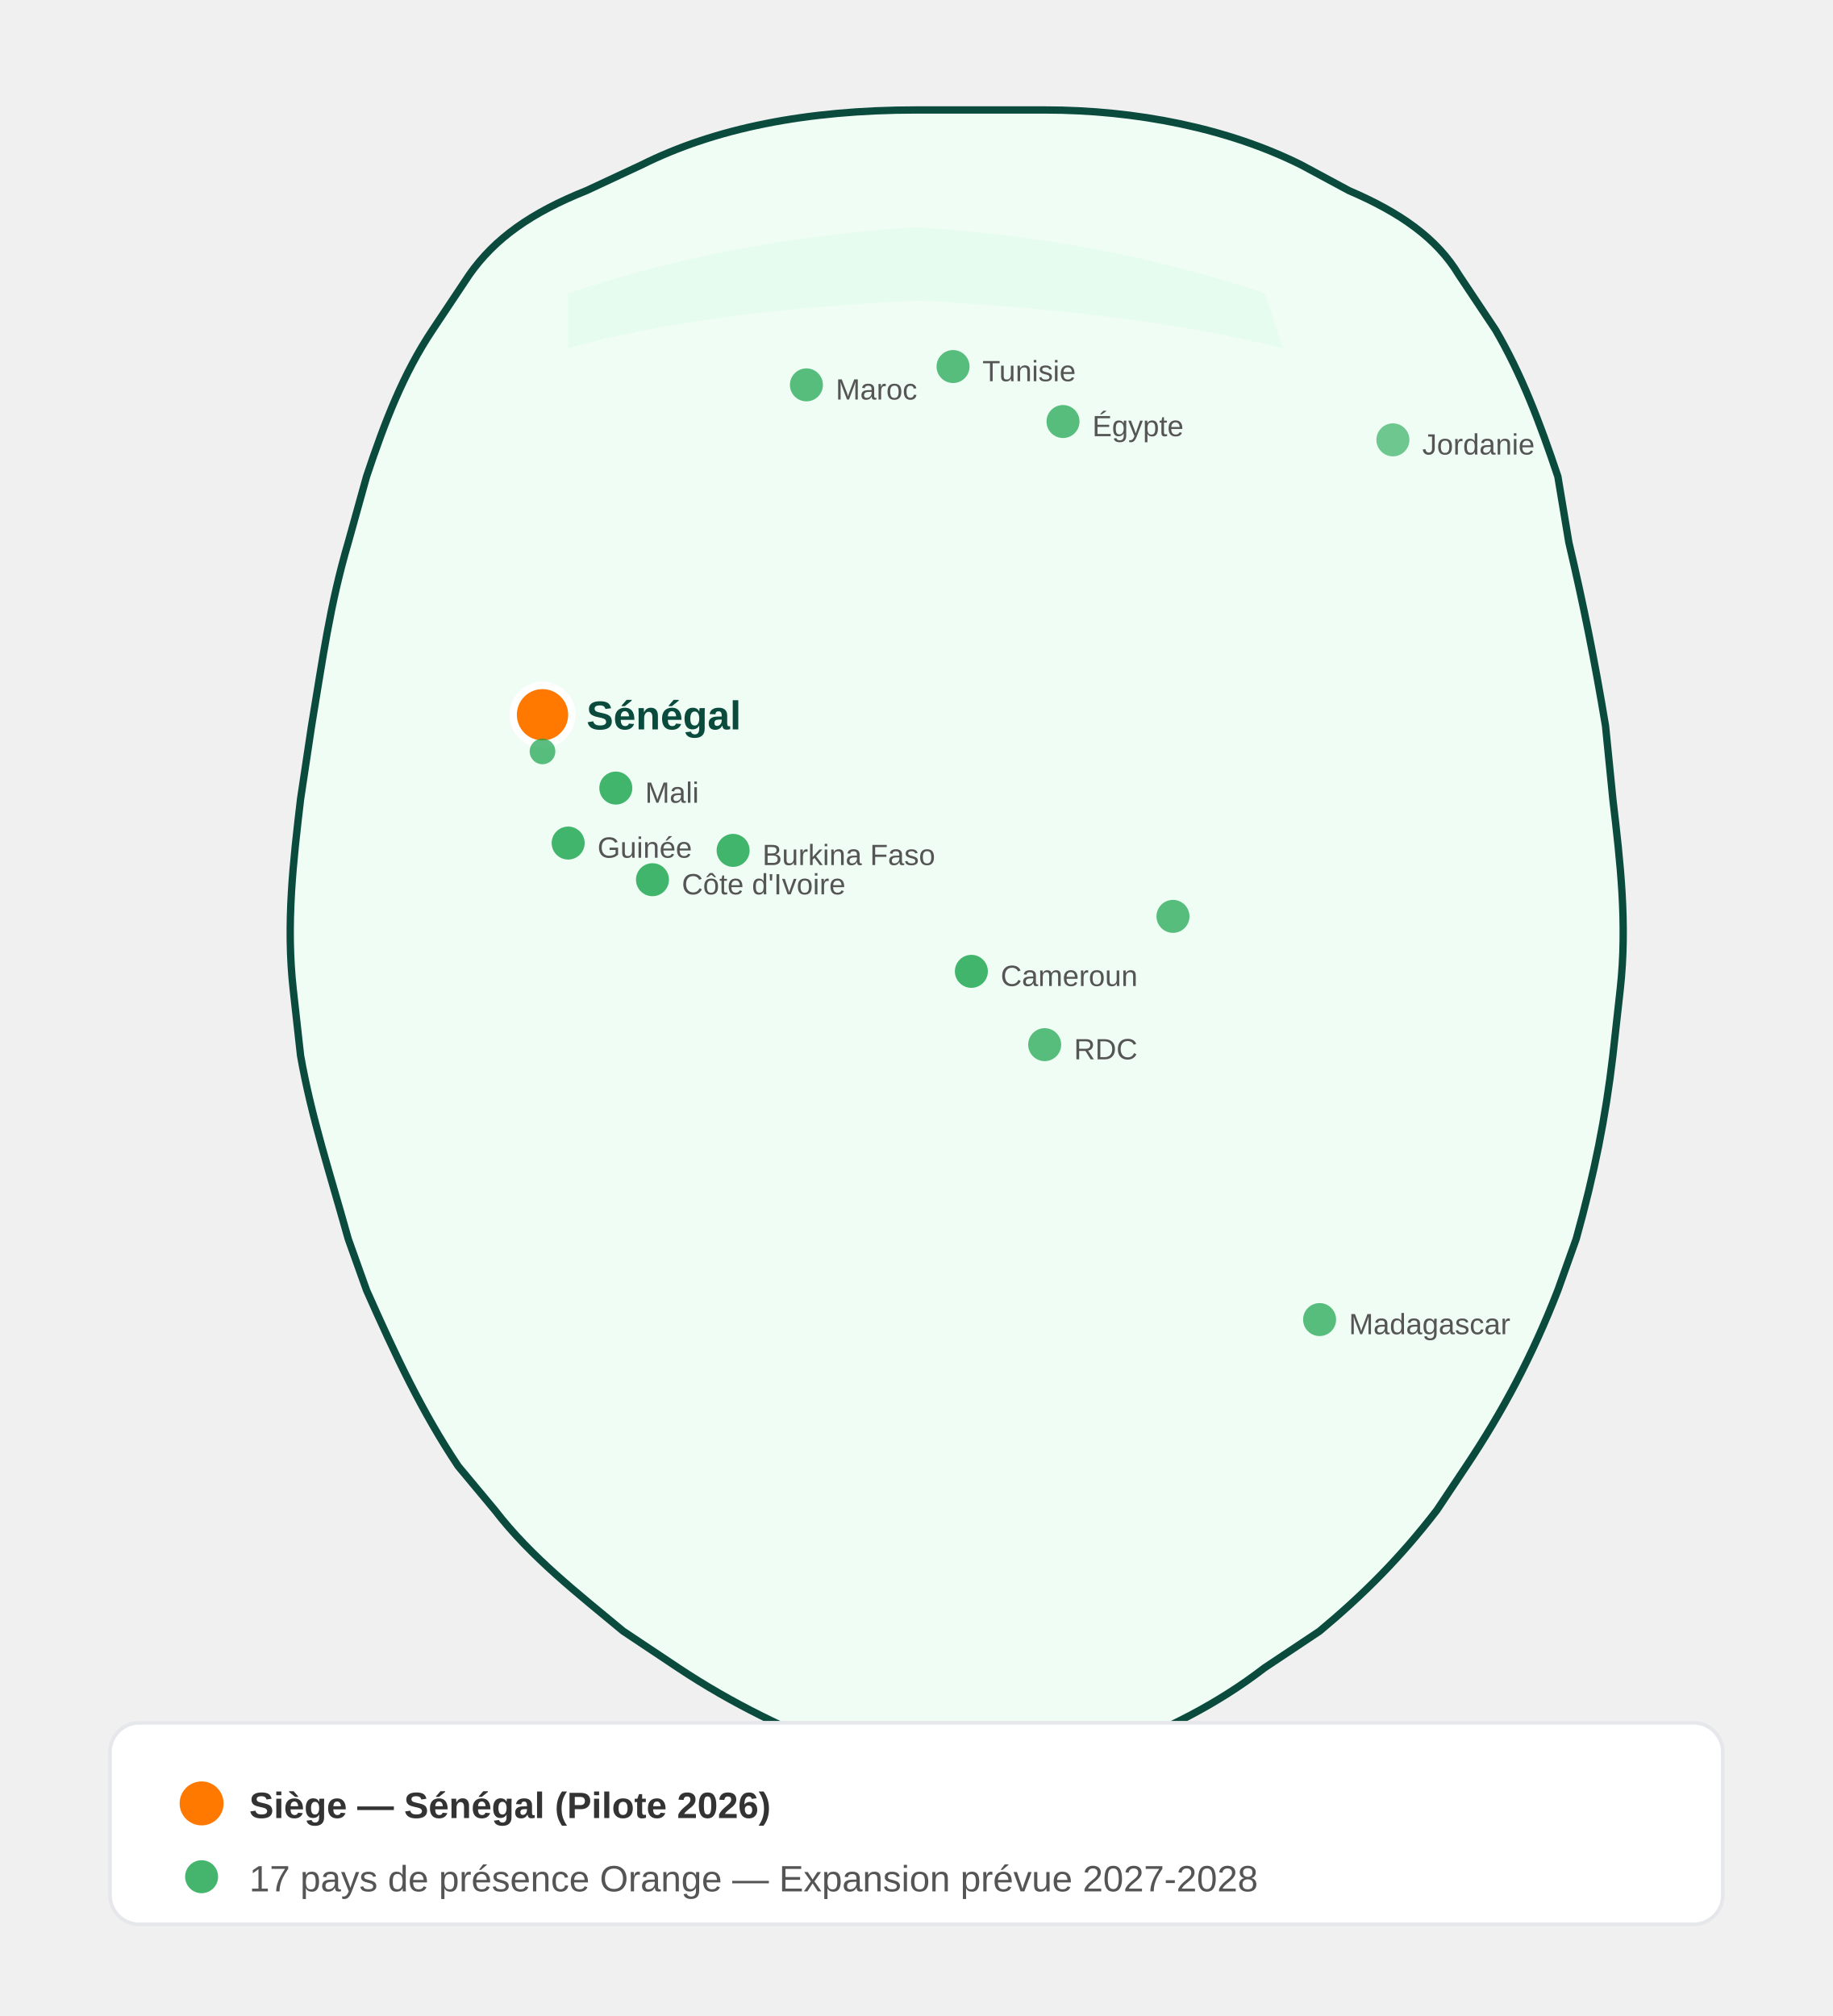
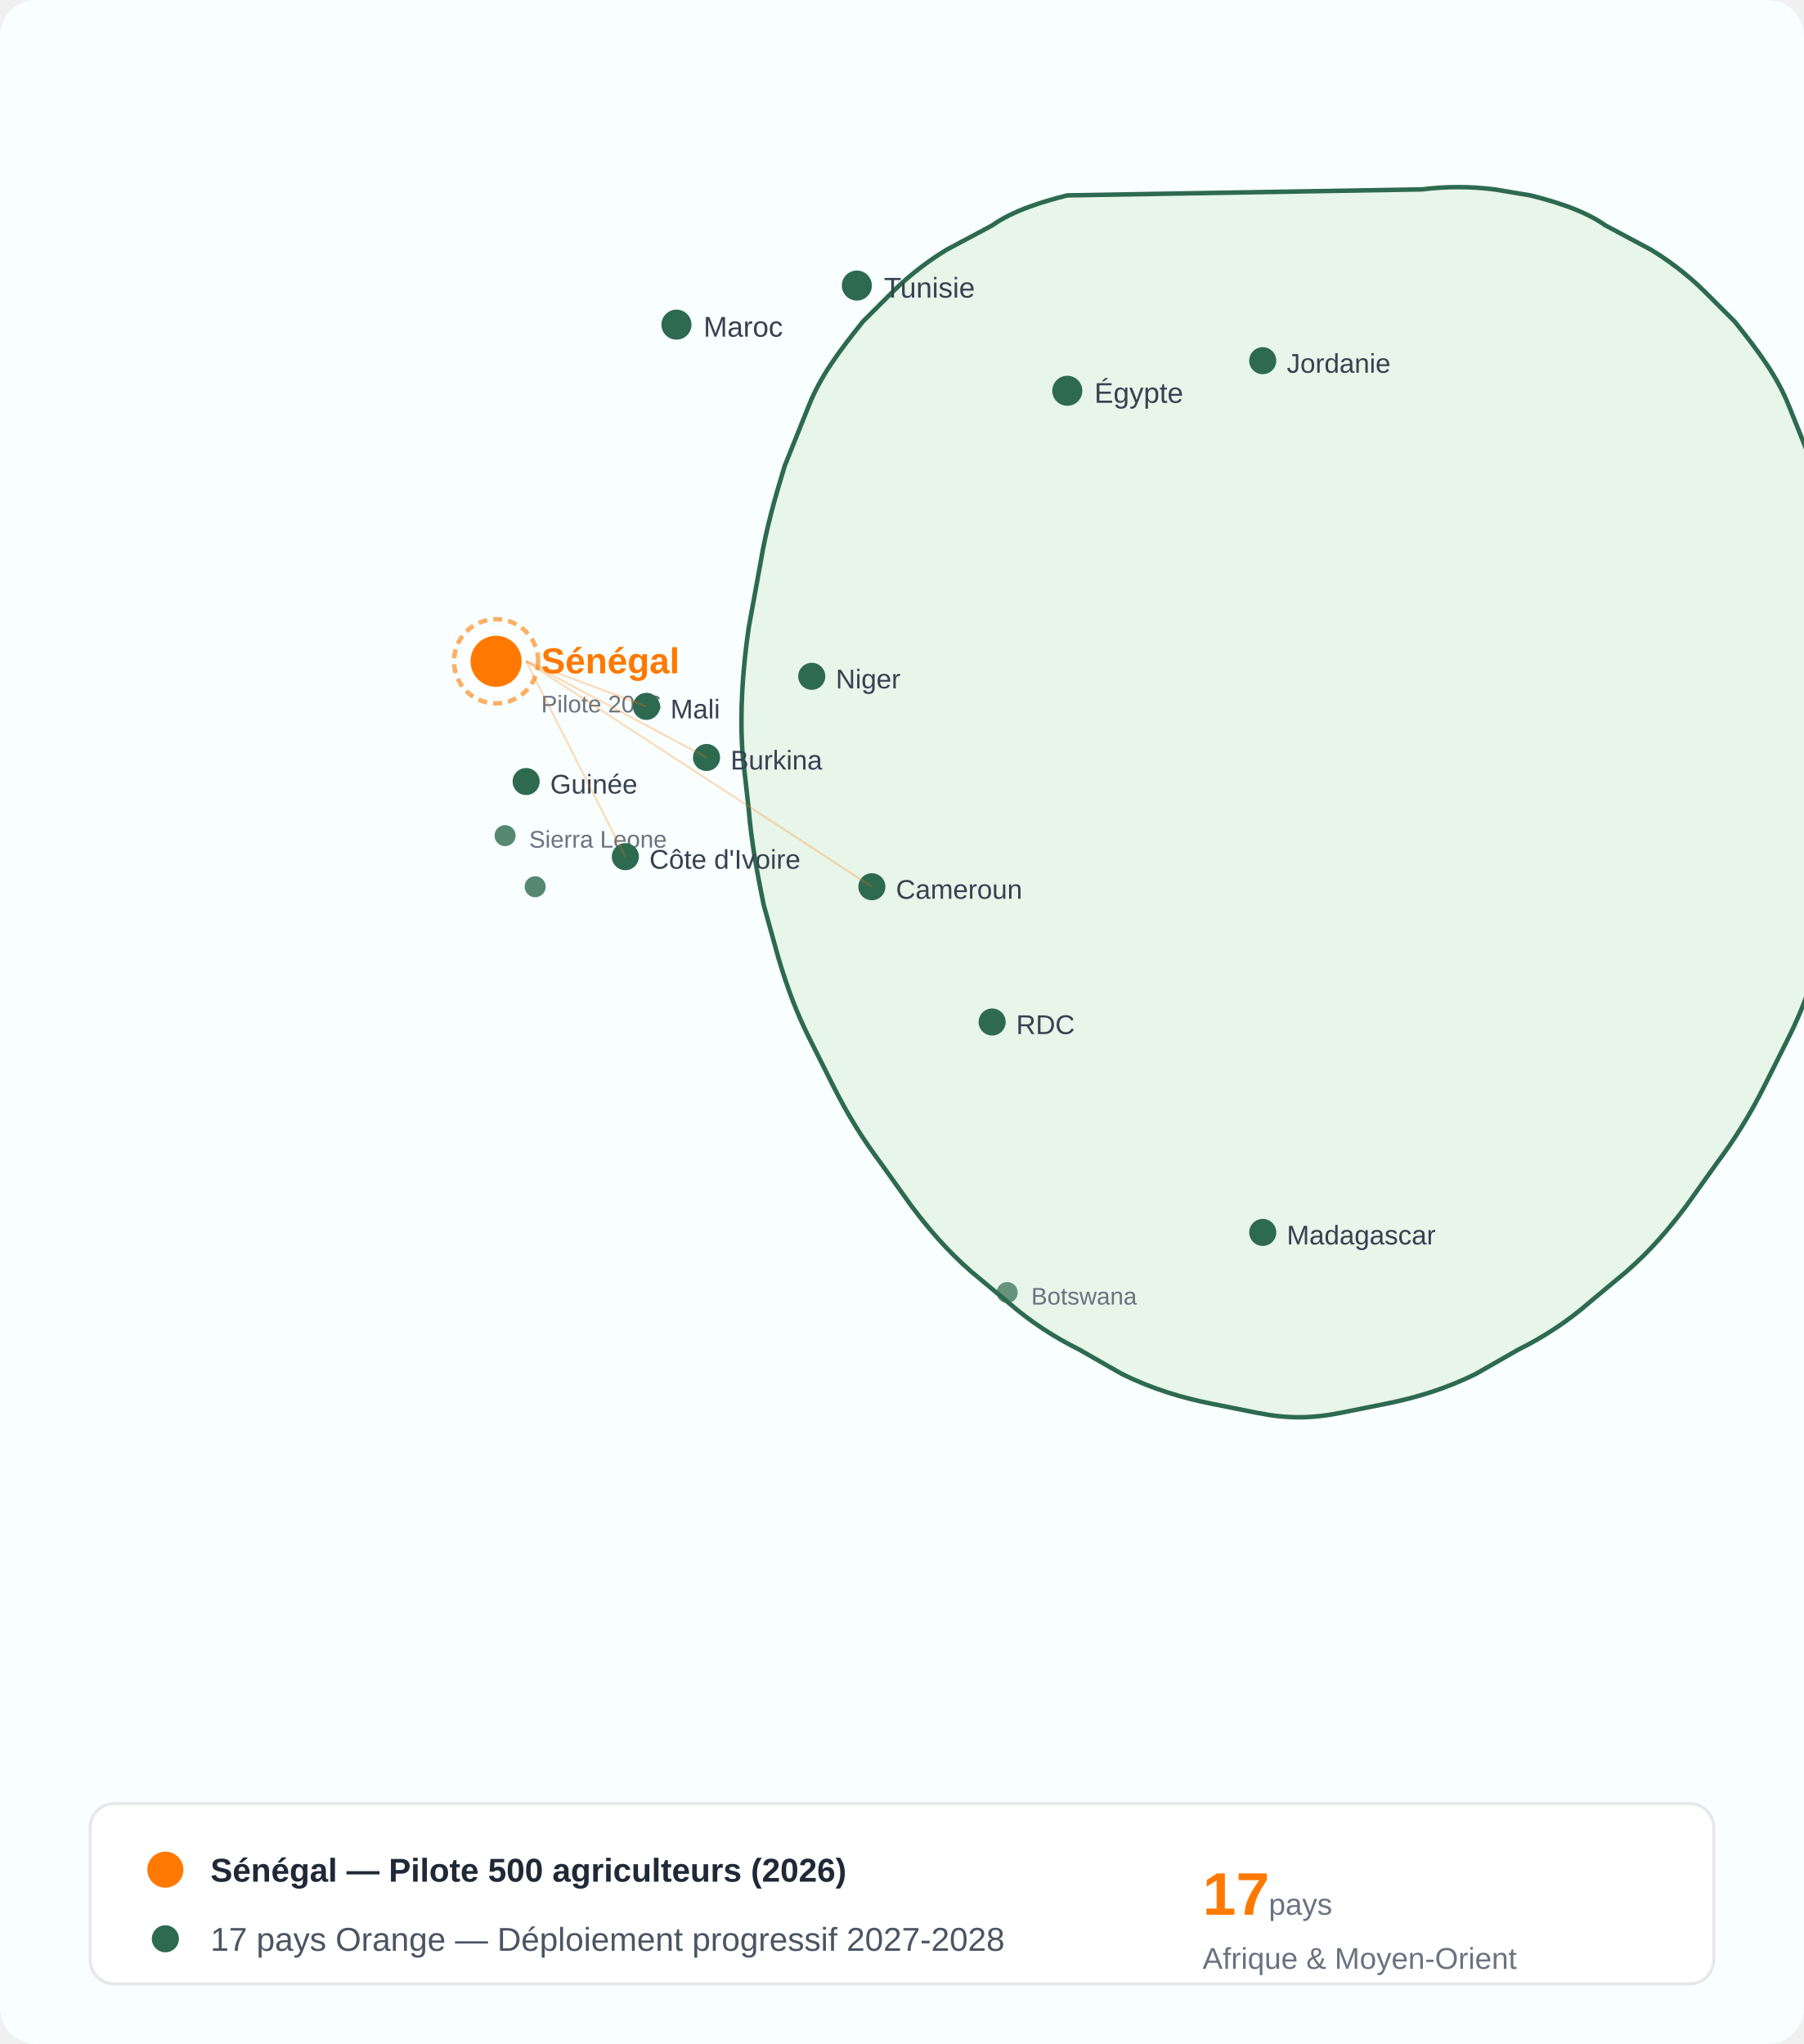
- <svg xmlns="http://www.w3.org/2000/svg" viewBox="0 0 500 550" fill="none">
-   <path d="M250 30 C220 30 195 35 175 45 L160 52 C145 58 135 65 128 75 L118 90 C110 102 105 115 100 130 L95 148 C90 165 88 180 85 198 L82 218 C80 235 78 252 80 270 L82 288 C85 305 90 320 95 338 L100 352 C108 370 115 385 125 400 L135 412 C145 425 158 435 170 445 L185 455 C200 465 215 472 230 478 L248 483 C260 486 272 486 285 483 L302 478 C318 472 332 465 345 455 L360 445 C372 435 382 425 392 412 L400 400 C410 385 418 370 425 352 L430 338 C435 320 438 305 440 288 L442 270 C444 252 442 235 440 218 L438 198 C435 180 432 165 428 148 L425 130 C420 115 415 102 408 90 L398 75 C392 65 382 58 368 52 L355 45 C335 35 310 30 285 30 Z" fill="#f0fdf4" stroke="#0a4b3e" stroke-width="2" />
-   <path d="M155 80 Q200 65 250 62 Q300 65 345 80 L350 95 Q310 85 250 82 Q190 85 155 95 Z" fill="#dcfce7" opacity="0.5" />
-   <circle cx="148" cy="195" r="8" fill="#FF7900" stroke="#fff" stroke-width="2" />
-   <text x="160" y="199" font-family="Arial,sans-serif" font-size="11" font-weight="700" fill="#0a4b3e">Sénégal</text>
-   <circle cx="168" cy="215" r="4.5" fill="#16a34a" opacity="0.8" />
-   <text x="176" y="219" font-family="Arial,sans-serif" font-size="8" fill="#555">Mali</text>
-   <circle cx="155" cy="230" r="4.5" fill="#16a34a" opacity="0.8" />
-   <text x="163" y="234" font-family="Arial,sans-serif" font-size="8" fill="#555">Guinée</text>
-   <circle cx="178" cy="240" r="4.5" fill="#16a34a" opacity="0.8" />
-   <text x="186" y="244" font-family="Arial,sans-serif" font-size="8" fill="#555">Côte d'Ivoire</text>
-   <circle cx="200" cy="232" r="4.5" fill="#16a34a" opacity="0.8" />
-   <text x="208" y="236" font-family="Arial,sans-serif" font-size="8" fill="#555">Burkina Faso</text>
-   <circle cx="148" cy="205" r="3.5" fill="#16a34a" opacity="0.7" />
-   <circle cx="265" cy="265" r="4.5" fill="#16a34a" opacity="0.8" />
-   <text x="273" y="269" font-family="Arial,sans-serif" font-size="8" fill="#555">Cameroun</text>
-   <circle cx="285" cy="285" r="4.5" fill="#16a34a" opacity="0.7" />
-   <text x="293" y="289" font-family="Arial,sans-serif" font-size="8" fill="#555">RDC</text>
-   <circle cx="220" cy="105" r="4.5" fill="#16a34a" opacity="0.7" />
-   <text x="228" y="109" font-family="Arial,sans-serif" font-size="8" fill="#555">Maroc</text>
-   <circle cx="260" cy="100" r="4.5" fill="#16a34a" opacity="0.7" />
-   <text x="268" y="104" font-family="Arial,sans-serif" font-size="8" fill="#555">Tunisie</text>
-   <circle cx="290" cy="115" r="4.5" fill="#16a34a" opacity="0.7" />
-   <text x="298" y="119" font-family="Arial,sans-serif" font-size="8" fill="#555">Égypte</text>
-   <circle cx="320" cy="250" r="4.5" fill="#16a34a" opacity="0.7" />
-   <circle cx="360" cy="360" r="4.5" fill="#16a34a" opacity="0.7" />
-   <text x="368" y="364" font-family="Arial,sans-serif" font-size="8" fill="#555">Madagascar</text>
-   <circle cx="380" cy="120" r="4.5" fill="#16a34a" opacity="0.6" />
-   <text x="388" y="124" font-family="Arial,sans-serif" font-size="8" fill="#555">Jordanie</text>
-   <rect x="30" y="470" width="440" height="55" rx="8" fill="#ffffff" stroke="#e5e7eb" stroke-width="1" />
-   <circle cx="55" cy="492" r="6" fill="#FF7900" />
-   <text x="68" y="496" font-family="Arial,sans-serif" font-size="10" font-weight="600" fill="#333">Siège — Sénégal (Pilote 2026)</text>
-   <circle cx="55" cy="512" r="4.5" fill="#16a34a" opacity="0.8" />
-   <text x="68" y="516" font-family="Arial,sans-serif" font-size="10" fill="#555">17 pays de présence Orange — Expansion prévue 2027-2028</text>
+ <svg xmlns="http://www.w3.org/2000/svg" viewBox="0 0 600 680" fill="none">
+   <rect width="600" height="680" fill="#f8fffe" rx="12" />
+   <path d="M270 45c-8 2-18 5-25 10l-15 8c-5 3-12 8-18 14l-10 10c-8 10-14 18-18 28l-8 20c-3 10-6 20-8 32l-4 22c-2 14-3 28-2 42l2 18c1 12 3 22 5 32l5 18c3 10 6 18 10 26l8 16c5 10 10 18 16 26l10 14c6 8 12 15 20 22l12 10c8 7 16 12 24 16l14 8c10 5 20 8 30 10l15 3c10 2 18 2 28 0l15-3c10-2 20-5 30-10l14-8c8-4 16-9 24-16l12-10c8-7 14-14 20-22l10-14c6-8 11-16 16-26l8-16c4-8 7-16 10-26l5-18c2-10 4-20 5-32l2-18c1-14 0-28-2-42l-4-22c-2-12-5-22-8-32l-8-20c-4-10-10-18-18-28l-10-10c-6-6-13-11-18-14l-15-8c-7-5-17-8-25-10l-12-2c-8-1-16-1-24 0z" fill="#e8f5e9" stroke="#2d6a4f" stroke-width="1.5" transform="translate(85,20)" />
+   <circle cx="225" cy="108" r="5" fill="#2d6a4f" />
+   <text x="234" y="112" font-family="-apple-system,BlinkMacSystemFont,Segoe UI,Arial,sans-serif" font-size="9.5" fill="#374151">Maroc</text>
+   <circle cx="285" cy="95" r="5" fill="#2d6a4f" />
+   <text x="294" y="99" font-family="-apple-system,BlinkMacSystemFont,Segoe UI,Arial,sans-serif" font-size="9.5" fill="#374151">Tunisie</text>
+   <circle cx="355" cy="130" r="5" fill="#2d6a4f" />
+   <text x="364" y="134" font-family="-apple-system,BlinkMacSystemFont,Segoe UI,Arial,sans-serif" font-size="9.5" fill="#374151">Égypte</text>
+   <circle cx="165" cy="220" r="10" fill="#FF7900" stroke="#ffffff" stroke-width="3" />
+   <circle cx="165" cy="220" r="14" fill="none" stroke="#FF7900" stroke-width="1.5" stroke-dasharray="3 2" opacity="0.6" />
+   <text x="180" y="224" font-family="-apple-system,BlinkMacSystemFont,Segoe UI,Arial,sans-serif" font-size="12" font-weight="700" fill="#FF7900">Sénégal</text>
+   <text x="180" y="237" font-family="-apple-system,BlinkMacSystemFont,Segoe UI,Arial,sans-serif" font-size="8" fill="#6b7280">Pilote 2026</text>
+   <circle cx="215" cy="235" r="4.5" fill="#2d6a4f" />
+   <text x="223" y="239" font-family="-apple-system,BlinkMacSystemFont,Segoe UI,Arial,sans-serif" font-size="9" fill="#374151">Mali</text>
+   <circle cx="175" cy="260" r="4.5" fill="#2d6a4f" />
+   <text x="183" y="264" font-family="-apple-system,BlinkMacSystemFont,Segoe UI,Arial,sans-serif" font-size="9" fill="#374151">Guinée</text>
+   <circle cx="235" cy="252" r="4.5" fill="#2d6a4f" />
+   <text x="243" y="256" font-family="-apple-system,BlinkMacSystemFont,Segoe UI,Arial,sans-serif" font-size="9" fill="#374151">Burkina</text>
+   <circle cx="168" cy="278" r="3.5" fill="#2d6a4f" opacity="0.8" />
+   <text x="176" y="282" font-family="-apple-system,BlinkMacSystemFont,Segoe UI,Arial,sans-serif" font-size="8" fill="#6b7280">Sierra Leone</text>
+   <circle cx="178" cy="295" r="3.5" fill="#2d6a4f" opacity="0.8" />
+   <circle cx="208" cy="285" r="4.5" fill="#2d6a4f" />
+   <text x="216" y="289" font-family="-apple-system,BlinkMacSystemFont,Segoe UI,Arial,sans-serif" font-size="9" fill="#374151">Côte d'Ivoire</text>
+   <circle cx="270" cy="225" r="4.5" fill="#2d6a4f" />
+   <text x="278" y="229" font-family="-apple-system,BlinkMacSystemFont,Segoe UI,Arial,sans-serif" font-size="9" fill="#374151">Niger</text>
+   <circle cx="290" cy="295" r="4.5" fill="#2d6a4f" />
+   <text x="298" y="299" font-family="-apple-system,BlinkMacSystemFont,Segoe UI,Arial,sans-serif" font-size="9" fill="#374151">Cameroun</text>
+   <circle cx="330" cy="340" r="4.5" fill="#2d6a4f" />
+   <text x="338" y="344" font-family="-apple-system,BlinkMacSystemFont,Segoe UI,Arial,sans-serif" font-size="9" fill="#374151">RDC</text>
+   <circle cx="335" cy="430" r="3.5" fill="#2d6a4f" opacity="0.7" />
+   <text x="343" y="434" font-family="-apple-system,BlinkMacSystemFont,Segoe UI,Arial,sans-serif" font-size="8" fill="#6b7280">Botswana</text>
+   <circle cx="420" cy="410" r="4.5" fill="#2d6a4f" />
+   <text x="428" y="414" font-family="-apple-system,BlinkMacSystemFont,Segoe UI,Arial,sans-serif" font-size="9" fill="#374151">Madagascar</text>
+   <circle cx="420" cy="120" r="4.5" fill="#2d6a4f" />
+   <text x="428" y="124" font-family="-apple-system,BlinkMacSystemFont,Segoe UI,Arial,sans-serif" font-size="9" fill="#374151">Jordanie</text>
+   <line x1="175" y1="220" x2="215" y2="235" stroke="#FF7900" stroke-width="0.7" opacity="0.25" />
+   <line x1="175" y1="220" x2="208" y2="285" stroke="#FF7900" stroke-width="0.7" opacity="0.25" />
+   <line x1="175" y1="220" x2="235" y2="252" stroke="#FF7900" stroke-width="0.7" opacity="0.25" />
+   <line x1="175" y1="220" x2="290" y2="295" stroke="#FF7900" stroke-width="0.7" opacity="0.25" />
+   <rect x="30" y="600" width="540" height="60" rx="8" fill="#ffffff" stroke="#e5e7eb" stroke-width="1" />
+   <circle cx="55" cy="622" r="7" fill="#FF7900" stroke="#fff" stroke-width="2" />
+   <text x="70" y="626" font-family="-apple-system,BlinkMacSystemFont,Segoe UI,Arial,sans-serif" font-size="11" font-weight="600" fill="#1f2937">Sénégal — Pilote 500 agriculteurs (2026)</text>
+   <circle cx="55" cy="645" r="4.5" fill="#2d6a4f" />
+   <text x="70" y="649" font-family="-apple-system,BlinkMacSystemFont,Segoe UI,Arial,sans-serif" font-size="11" fill="#4b5563">17 pays Orange — Déploiement progressif 2027-2028</text>
+   <text x="400" y="637" font-family="-apple-system,BlinkMacSystemFont,Segoe UI,Arial,sans-serif" font-size="20" font-weight="700" fill="#FF7900">17</text>
+   <text x="422" y="637" font-family="-apple-system,BlinkMacSystemFont,Segoe UI,Arial,sans-serif" font-size="10" fill="#6b7280">pays</text>
+   <text x="400" y="655" font-family="-apple-system,BlinkMacSystemFont,Segoe UI,Arial,sans-serif" font-size="10" fill="#6b7280">Afrique &amp; Moyen-Orient</text>
</svg>
